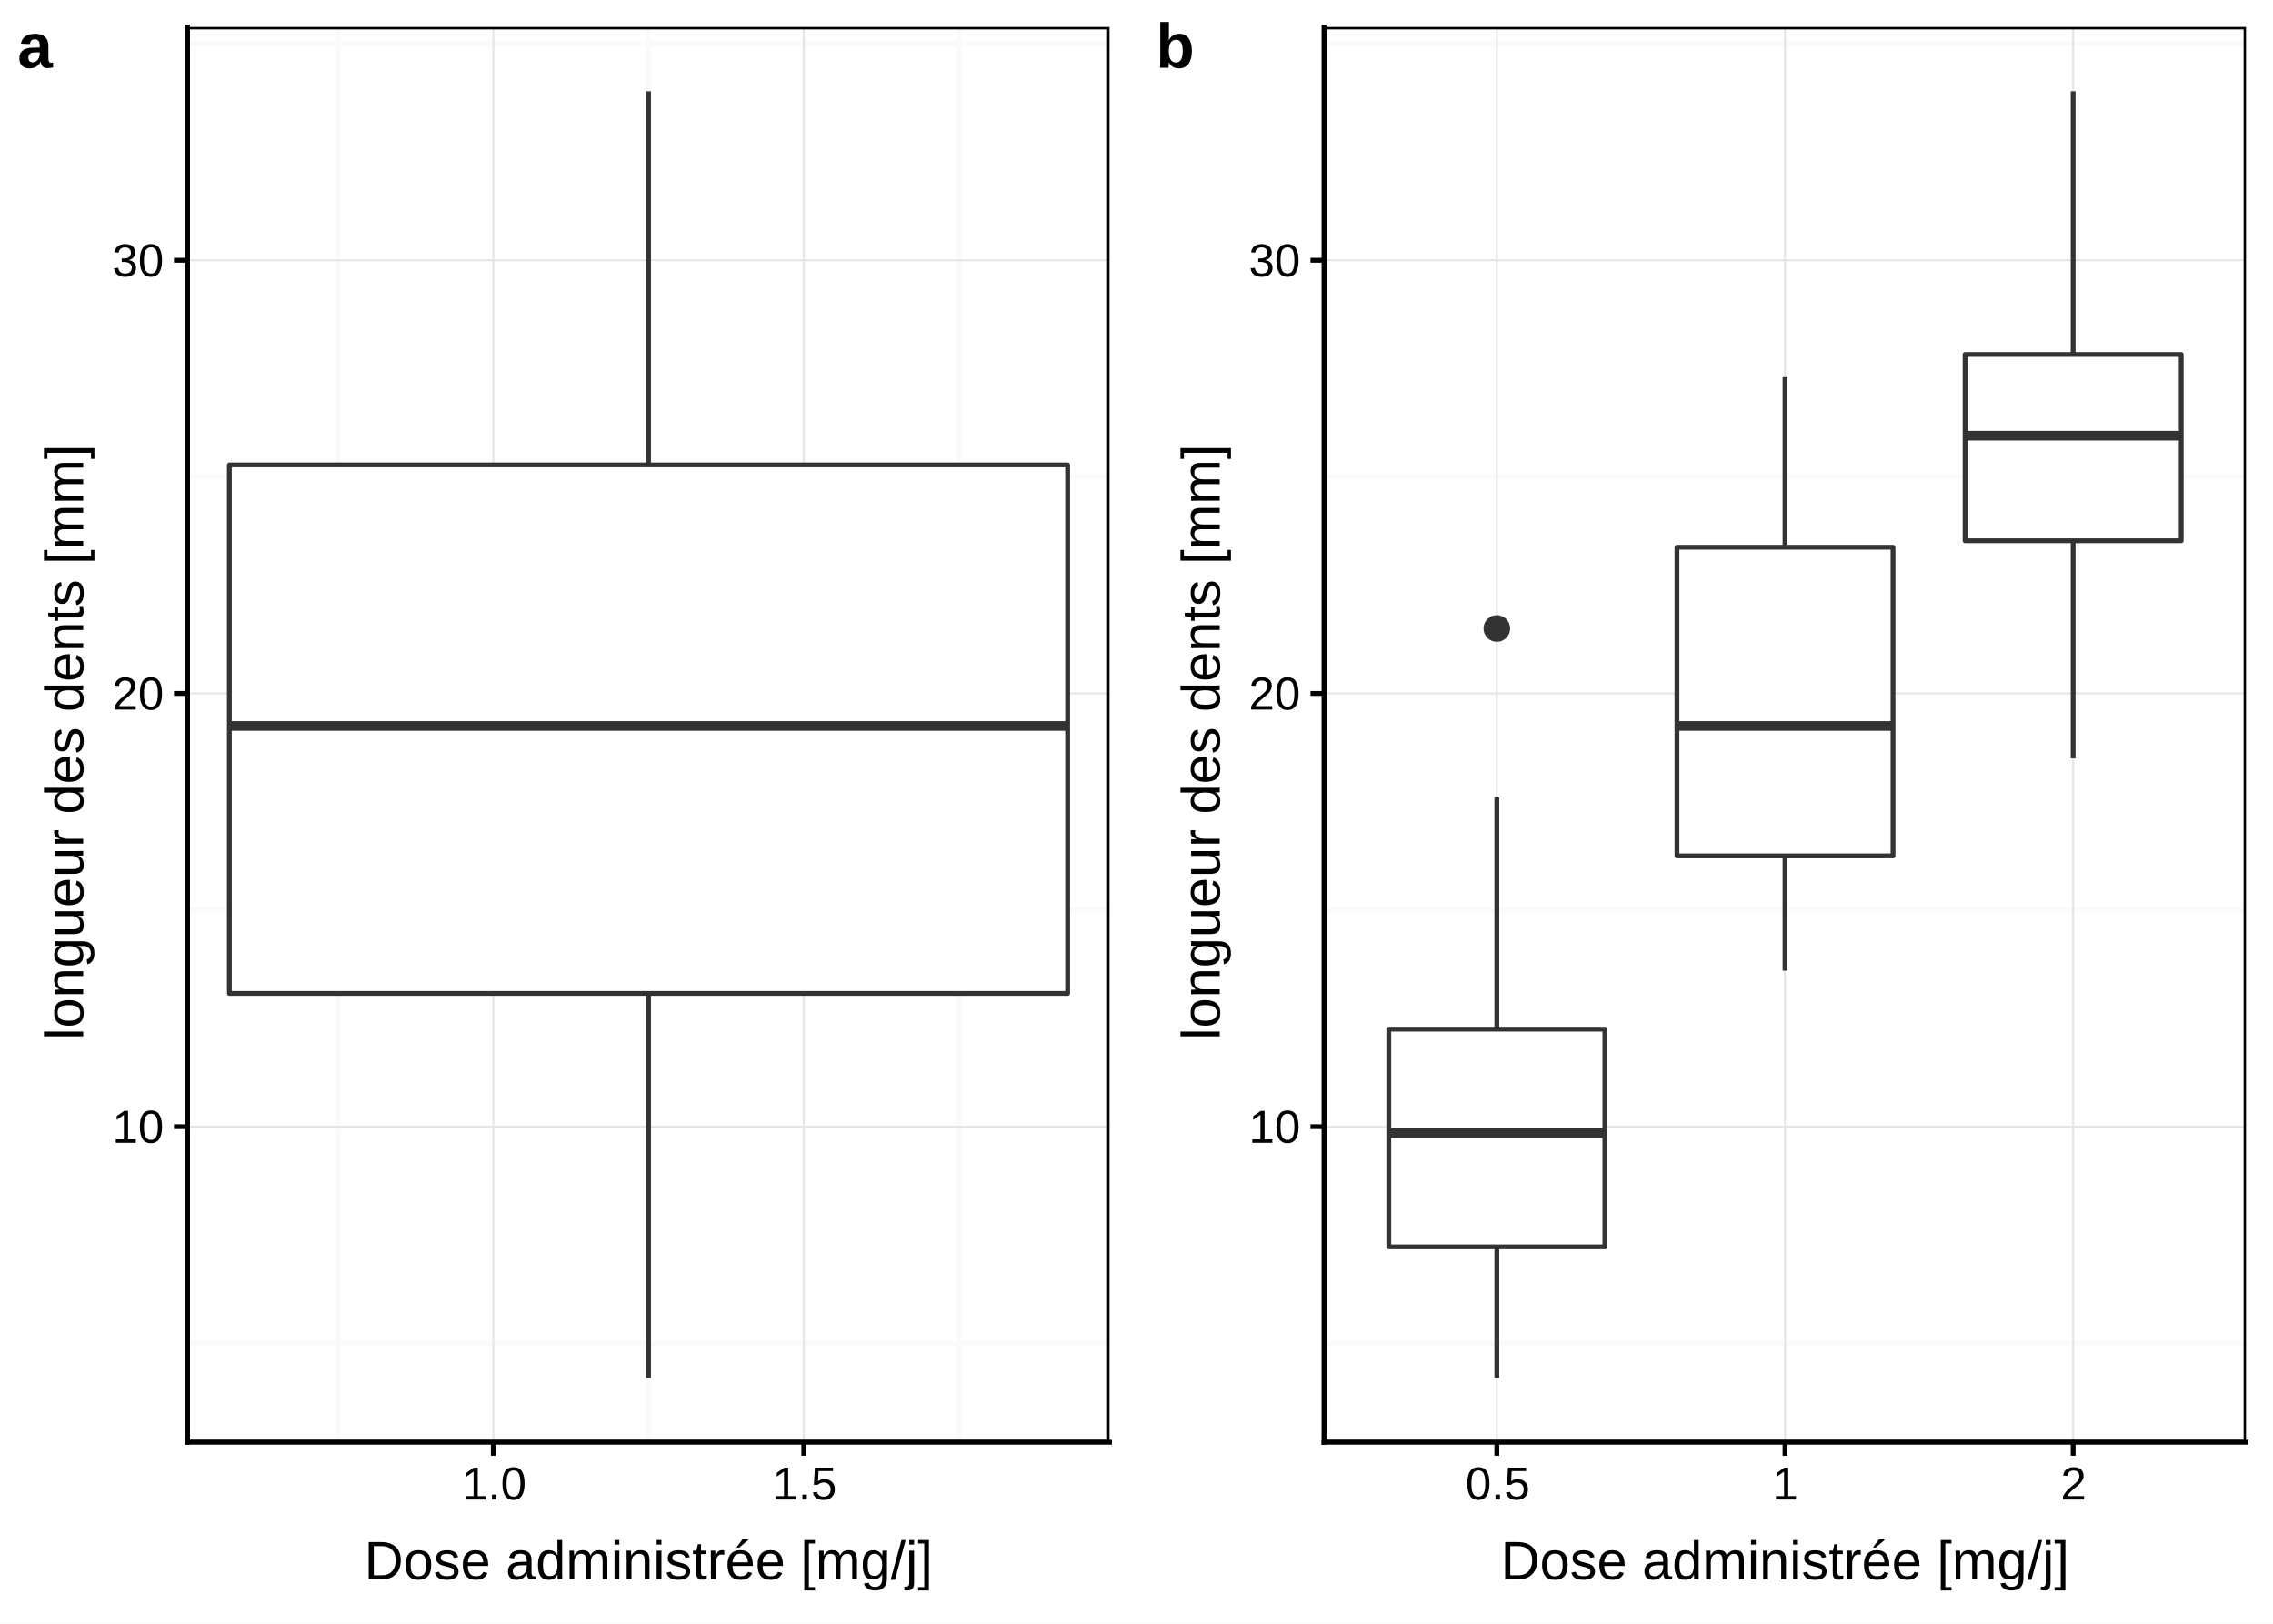
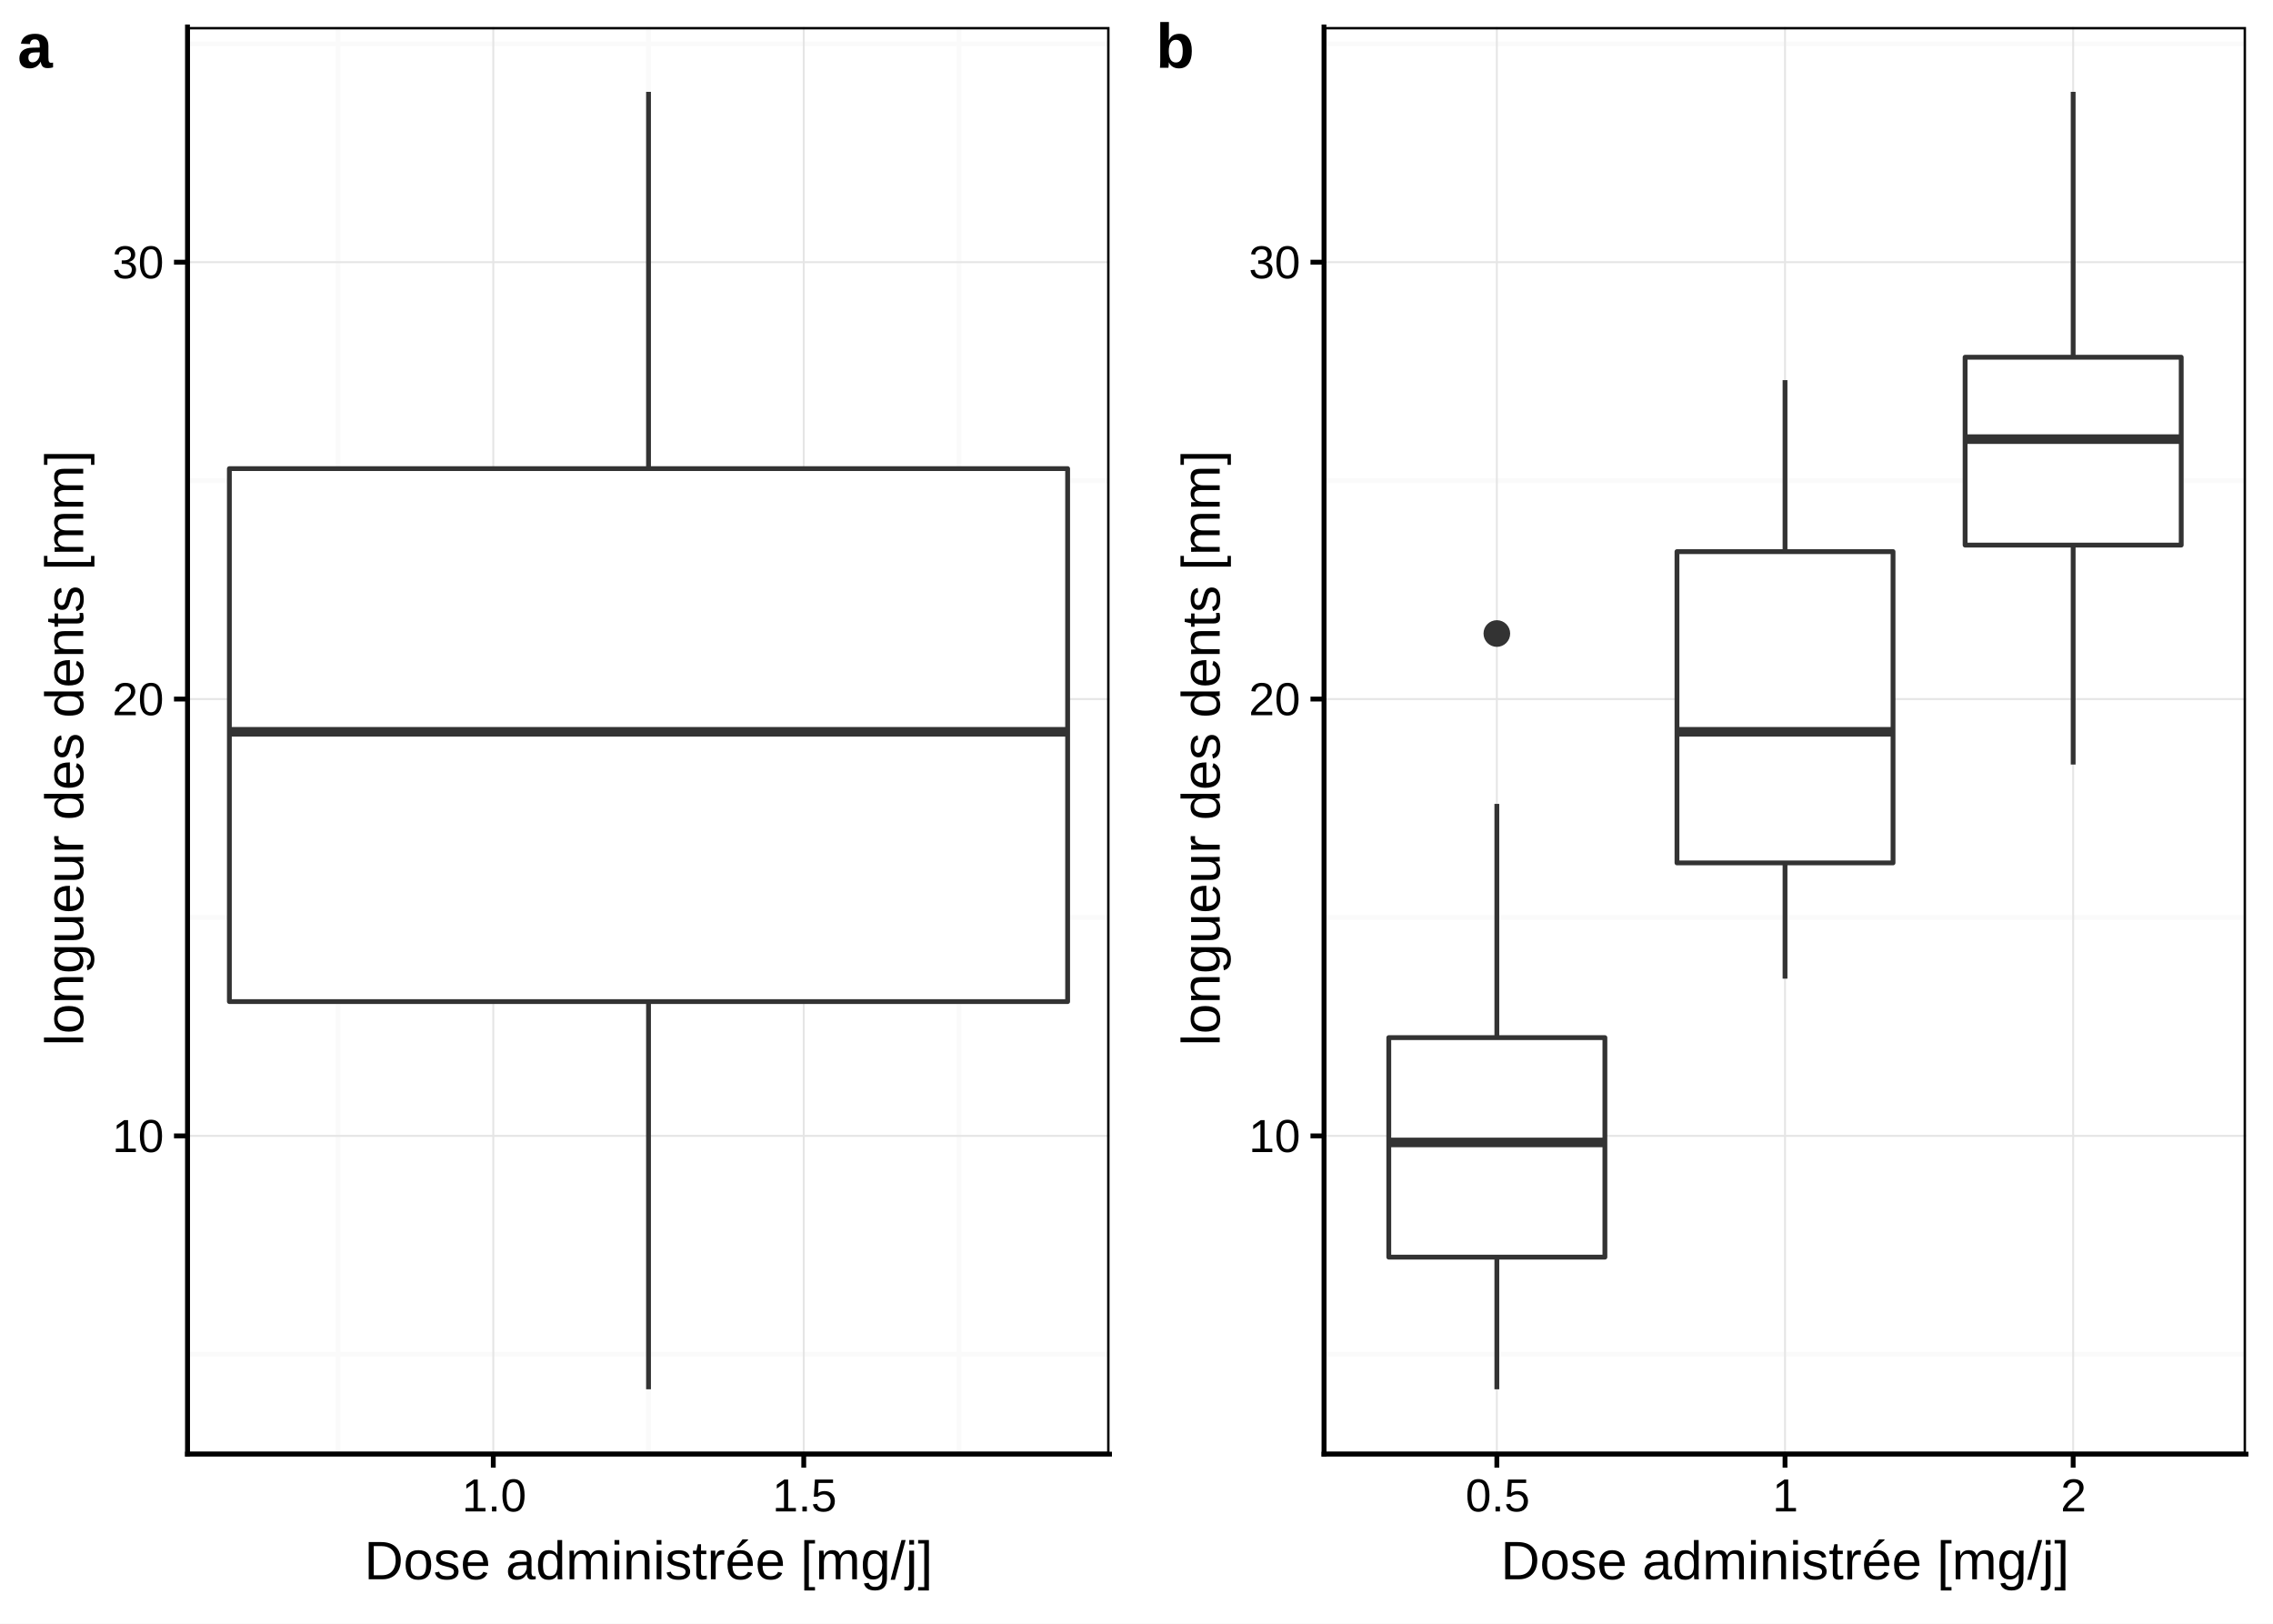
<svg xmlns="http://www.w3.org/2000/svg" viewBox="0 0 504.00 360.00">
  <defs>
    <style type="text/css">
    line, polyline, path, rect, circle {
      fill: none;
      stroke: #000000;
      stroke-linecap: round;
      stroke-linejoin: round;
      stroke-miterlimit: 10.00;
    }
  </style>
  </defs>
  <rect width="100%" height="100%" style="stroke: none; fill: #FFFFFF;" />
  <defs>
    <clipPath id="cpMi41MTc2N2UtMTR8MjUyfDM2MHww">
      <rect x="0.00" y="0.00" width="252.00" height="360.00" />
    </clipPath>
  </defs>
  <rect x="0.00" y="0.00" width="252.00" height="360.00" style="stroke-width: 0.00; stroke: none;" clip-path="url(#cpMi41MTc2N2UtMTR8MjUyfDM2MHww)" />
  <defs>
    <clipPath id="cpMHw1MDR8MzYwfDA=">
      <rect x="0.00" y="0.00" width="504.00" height="360.00" />
    </clipPath>
  </defs>
  <defs>
-     <clipPath id="cpNDEuNTY4OHwyNDYuMDIyfDMxOS43NTh8NS45Nzc1OA==">
-       <rect x="41.57" y="5.98" width="204.45" height="313.78" />
+     <clipPath id="cpNDEuNTY4OHwyNDYuMDIyfDMyMi4zOTh8NS45Nzc1OA==">
+       <rect x="41.57" y="5.98" width="204.45" height="316.42" />
    </clipPath>
  </defs>
-   <rect x="41.57" y="5.98" width="204.45" height="313.78" style="stroke-width: 0.00; stroke: none; fill: #FFFFFF;" clip-path="url(#cpNDEuNTY4OHwyNDYuMDIyfDMxOS43NTh8NS45Nzc1OA==)" />
-   <polyline points="41.57,297.81 246.02,297.81 " style="stroke-width: 1.07; stroke: #FAFAFA; stroke-linecap: butt;" clip-path="url(#cpNDEuNTY4OHwyNDYuMDIyfDMxOS43NTh8NS45Nzc1OA==)" />
-   <polyline points="41.57,201.77 246.02,201.77 " style="stroke-width: 1.07; stroke: #FAFAFA; stroke-linecap: butt;" clip-path="url(#cpNDEuNTY4OHwyNDYuMDIyfDMxOS43NTh8NS45Nzc1OA==)" />
-   <polyline points="41.57,105.72 246.02,105.72 " style="stroke-width: 1.07; stroke: #FAFAFA; stroke-linecap: butt;" clip-path="url(#cpNDEuNTY4OHwyNDYuMDIyfDMxOS43NTh8NS45Nzc1OA==)" />
-   <polyline points="41.57,9.68 246.02,9.68 " style="stroke-width: 1.07; stroke: #FAFAFA; stroke-linecap: butt;" clip-path="url(#cpNDEuNTY4OHwyNDYuMDIyfDMxOS43NTh8NS45Nzc1OA==)" />
-   <polyline points="74.96,319.76 74.96,5.98 " style="stroke-width: 1.07; stroke: #FAFAFA; stroke-linecap: butt;" clip-path="url(#cpNDEuNTY4OHwyNDYuMDIyfDMxOS43NTh8NS45Nzc1OA==)" />
-   <polyline points="143.80,319.76 143.80,5.98 " style="stroke-width: 1.07; stroke: #FAFAFA; stroke-linecap: butt;" clip-path="url(#cpNDEuNTY4OHwyNDYuMDIyfDMxOS43NTh8NS45Nzc1OA==)" />
-   <polyline points="212.64,319.76 212.64,5.98 " style="stroke-width: 1.07; stroke: #FAFAFA; stroke-linecap: butt;" clip-path="url(#cpNDEuNTY4OHwyNDYuMDIyfDMxOS43NTh8NS45Nzc1OA==)" />
-   <polyline points="41.57,249.79 246.02,249.79 " style="stroke-width: 0.43; stroke: #E5E5E5; stroke-linecap: butt;" clip-path="url(#cpNDEuNTY4OHwyNDYuMDIyfDMxOS43NTh8NS45Nzc1OA==)" />
-   <polyline points="41.57,153.74 246.02,153.74 " style="stroke-width: 0.43; stroke: #E5E5E5; stroke-linecap: butt;" clip-path="url(#cpNDEuNTY4OHwyNDYuMDIyfDMxOS43NTh8NS45Nzc1OA==)" />
-   <polyline points="41.57,57.70 246.02,57.70 " style="stroke-width: 0.43; stroke: #E5E5E5; stroke-linecap: butt;" clip-path="url(#cpNDEuNTY4OHwyNDYuMDIyfDMxOS43NTh8NS45Nzc1OA==)" />
-   <polyline points="109.38,319.76 109.38,5.98 " style="stroke-width: 0.43; stroke: #E5E5E5; stroke-linecap: butt;" clip-path="url(#cpNDEuNTY4OHwyNDYuMDIyfDMxOS43NTh8NS45Nzc1OA==)" />
-   <polyline points="178.22,319.76 178.22,5.98 " style="stroke-width: 0.43; stroke: #E5E5E5; stroke-linecap: butt;" clip-path="url(#cpNDEuNTY4OHwyNDYuMDIyfDMxOS43NTh8NS45Nzc1OA==)" />
-   <line x1="143.80" y1="103.08" x2="143.80" y2="20.24" style="stroke-width: 1.07; stroke: #333333; stroke-linecap: butt;" clip-path="url(#cpNDEuNTY4OHwyNDYuMDIyfDMxOS43NTh8NS45Nzc1OA==)" />
-   <line x1="143.80" y1="220.25" x2="143.80" y2="305.50" style="stroke-width: 1.07; stroke: #333333; stroke-linecap: butt;" clip-path="url(#cpNDEuNTY4OHwyNDYuMDIyfDMxOS43NTh8NS45Nzc1OA==)" />
-   <polyline points="50.86,103.08 50.86,220.25 236.73,220.25 236.73,103.08 50.86,103.08 " style="stroke-width: 1.07; stroke: #333333; fill: #FFFFFF;" clip-path="url(#cpNDEuNTY4OHwyNDYuMDIyfDMxOS43NTh8NS45Nzc1OA==)" />
-   <line x1="50.86" y1="160.95" x2="236.73" y2="160.95" style="stroke-width: 2.13; stroke: #333333; stroke-linecap: butt;" clip-path="url(#cpNDEuNTY4OHwyNDYuMDIyfDMxOS43NTh8NS45Nzc1OA==)" />
-   <rect x="41.57" y="5.98" width="204.45" height="313.78" style="stroke-width: 1.07;" clip-path="url(#cpNDEuNTY4OHwyNDYuMDIyfDMxOS43NTh8NS45Nzc1OA==)" />
+   <rect x="41.57" y="5.98" width="204.45" height="316.42" style="stroke-width: 0.00; stroke: none; fill: #FFFFFF;" clip-path="url(#cpNDEuNTY4OHwyNDYuMDIyfDMyMi4zOTh8NS45Nzc1OA==)" />
+   <polyline points="41.57,300.27 246.02,300.27 " style="stroke-width: 1.07; stroke: #FAFAFA; stroke-linecap: butt;" clip-path="url(#cpNDEuNTY4OHwyNDYuMDIyfDMyMi4zOTh8NS45Nzc1OA==)" />
+   <polyline points="41.57,203.41 246.02,203.41 " style="stroke-width: 1.07; stroke: #FAFAFA; stroke-linecap: butt;" clip-path="url(#cpNDEuNTY4OHwyNDYuMDIyfDMyMi4zOTh8NS45Nzc1OA==)" />
+   <polyline points="41.57,106.56 246.02,106.56 " style="stroke-width: 1.07; stroke: #FAFAFA; stroke-linecap: butt;" clip-path="url(#cpNDEuNTY4OHwyNDYuMDIyfDMyMi4zOTh8NS45Nzc1OA==)" />
+   <polyline points="41.57,9.71 246.02,9.71 " style="stroke-width: 1.07; stroke: #FAFAFA; stroke-linecap: butt;" clip-path="url(#cpNDEuNTY4OHwyNDYuMDIyfDMyMi4zOTh8NS45Nzc1OA==)" />
+   <polyline points="74.96,322.40 74.96,5.98 " style="stroke-width: 1.07; stroke: #FAFAFA; stroke-linecap: butt;" clip-path="url(#cpNDEuNTY4OHwyNDYuMDIyfDMyMi4zOTh8NS45Nzc1OA==)" />
+   <polyline points="143.80,322.40 143.80,5.98 " style="stroke-width: 1.07; stroke: #FAFAFA; stroke-linecap: butt;" clip-path="url(#cpNDEuNTY4OHwyNDYuMDIyfDMyMi4zOTh8NS45Nzc1OA==)" />
+   <polyline points="212.64,322.40 212.64,5.98 " style="stroke-width: 1.07; stroke: #FAFAFA; stroke-linecap: butt;" clip-path="url(#cpNDEuNTY4OHwyNDYuMDIyfDMyMi4zOTh8NS45Nzc1OA==)" />
+   <polyline points="41.57,251.84 246.02,251.84 " style="stroke-width: 0.43; stroke: #E5E5E5; stroke-linecap: butt;" clip-path="url(#cpNDEuNTY4OHwyNDYuMDIyfDMyMi4zOTh8NS45Nzc1OA==)" />
+   <polyline points="41.57,154.99 246.02,154.99 " style="stroke-width: 0.43; stroke: #E5E5E5; stroke-linecap: butt;" clip-path="url(#cpNDEuNTY4OHwyNDYuMDIyfDMyMi4zOTh8NS45Nzc1OA==)" />
+   <polyline points="41.57,58.13 246.02,58.13 " style="stroke-width: 0.43; stroke: #E5E5E5; stroke-linecap: butt;" clip-path="url(#cpNDEuNTY4OHwyNDYuMDIyfDMyMi4zOTh8NS45Nzc1OA==)" />
+   <polyline points="109.38,322.40 109.38,5.98 " style="stroke-width: 0.43; stroke: #E5E5E5; stroke-linecap: butt;" clip-path="url(#cpNDEuNTY4OHwyNDYuMDIyfDMyMi4zOTh8NS45Nzc1OA==)" />
+   <polyline points="178.22,322.40 178.22,5.98 " style="stroke-width: 0.43; stroke: #E5E5E5; stroke-linecap: butt;" clip-path="url(#cpNDEuNTY4OHwyNDYuMDIyfDMyMi4zOTh8NS45Nzc1OA==)" />
+   <line x1="143.80" y1="103.90" x2="143.80" y2="20.36" style="stroke-width: 1.07; stroke: #333333; stroke-linecap: butt;" clip-path="url(#cpNDEuNTY4OHwyNDYuMDIyfDMyMi4zOTh8NS45Nzc1OA==)" />
+   <line x1="143.80" y1="222.06" x2="143.80" y2="308.02" style="stroke-width: 1.07; stroke: #333333; stroke-linecap: butt;" clip-path="url(#cpNDEuNTY4OHwyNDYuMDIyfDMyMi4zOTh8NS45Nzc1OA==)" />
+   <polyline points="50.86,103.90 50.86,222.06 236.73,222.06 236.73,103.90 50.86,103.90 " style="stroke-width: 1.07; stroke: #333333; fill: #FFFFFF;" clip-path="url(#cpNDEuNTY4OHwyNDYuMDIyfDMyMi4zOTh8NS45Nzc1OA==)" />
+   <line x1="50.86" y1="162.25" x2="236.73" y2="162.25" style="stroke-width: 2.13; stroke: #333333; stroke-linecap: butt;" clip-path="url(#cpNDEuNTY4OHwyNDYuMDIyfDMyMi4zOTh8NS45Nzc1OA==)" />
+   <rect x="41.57" y="5.98" width="204.45" height="316.42" style="stroke-width: 1.07;" clip-path="url(#cpNDEuNTY4OHwyNDYuMDIyfDMyMi4zOTh8NS45Nzc1OA==)" />
  <defs>
    <clipPath id="cpMHw1MDR8MzYwfDA=">
      <rect x="0.00" y="0.00" width="504.00" height="360.00" />
    </clipPath>
  </defs>
-   <polyline points="41.57,319.76 41.57,5.98 " style="stroke-width: 1.07; stroke-linecap: square;" clip-path="url(#cpMHw1MDR8MzYwfDA=)" />
+   <polyline points="41.57,322.40 41.57,5.98 " style="stroke-width: 1.07; stroke-linecap: square;" clip-path="url(#cpMHw1MDR8MzYwfDA=)" />
  <g clip-path="url(#cpMHw1MDR8MzYwfDA=)">
-     <text x="24.90" y="253.37" style="font-size: 10.28px; font-family: Arial;" textLength="11.12px" lengthAdjust="spacingAndGlyphs">10</text>
+     <text x="24.90" y="255.42" style="font-size: 10.28px; font-family: Arial;" textLength="11.12px" lengthAdjust="spacingAndGlyphs">10</text>
  </g>
  <g clip-path="url(#cpMHw1MDR8MzYwfDA=)">
-     <text x="24.90" y="157.32" style="font-size: 10.28px; font-family: Arial;" textLength="11.12px" lengthAdjust="spacingAndGlyphs">20</text>
+     <text x="24.90" y="158.56" style="font-size: 10.28px; font-family: Arial;" textLength="11.12px" lengthAdjust="spacingAndGlyphs">20</text>
  </g>
  <g clip-path="url(#cpMHw1MDR8MzYwfDA=)">
-     <text x="24.90" y="61.28" style="font-size: 10.28px; font-family: Arial;" textLength="11.12px" lengthAdjust="spacingAndGlyphs">30</text>
+     <text x="24.90" y="61.71" style="font-size: 10.28px; font-family: Arial;" textLength="11.12px" lengthAdjust="spacingAndGlyphs">30</text>
  </g>
-   <polyline points="38.58,249.79 41.57,249.79 " style="stroke-width: 1.07; stroke-linecap: butt;" clip-path="url(#cpMHw1MDR8MzYwfDA=)" />
-   <polyline points="38.58,153.74 41.57,153.74 " style="stroke-width: 1.07; stroke-linecap: butt;" clip-path="url(#cpMHw1MDR8MzYwfDA=)" />
-   <polyline points="38.58,57.70 41.57,57.70 " style="stroke-width: 1.07; stroke-linecap: butt;" clip-path="url(#cpMHw1MDR8MzYwfDA=)" />
-   <polyline points="41.57,319.76 246.02,319.76 " style="stroke-width: 1.07; stroke-linecap: square;" clip-path="url(#cpMHw1MDR8MzYwfDA=)" />
-   <polyline points="109.38,322.75 109.38,319.76 " style="stroke-width: 1.07; stroke-linecap: butt;" clip-path="url(#cpMHw1MDR8MzYwfDA=)" />
-   <polyline points="178.22,322.75 178.22,319.76 " style="stroke-width: 1.07; stroke-linecap: butt;" clip-path="url(#cpMHw1MDR8MzYwfDA=)" />
+   <polyline points="38.58,251.84 41.57,251.84 " style="stroke-width: 1.07; stroke-linecap: butt;" clip-path="url(#cpMHw1MDR8MzYwfDA=)" />
+   <polyline points="38.58,154.99 41.57,154.99 " style="stroke-width: 1.07; stroke-linecap: butt;" clip-path="url(#cpMHw1MDR8MzYwfDA=)" />
+   <polyline points="38.58,58.13 41.57,58.13 " style="stroke-width: 1.07; stroke-linecap: butt;" clip-path="url(#cpMHw1MDR8MzYwfDA=)" />
+   <polyline points="41.57,322.40 246.02,322.40 " style="stroke-width: 1.07; stroke-linecap: square;" clip-path="url(#cpMHw1MDR8MzYwfDA=)" />
+   <polyline points="109.38,325.39 109.38,322.40 " style="stroke-width: 1.07; stroke-linecap: butt;" clip-path="url(#cpMHw1MDR8MzYwfDA=)" />
+   <polyline points="178.22,325.39 178.22,322.40 " style="stroke-width: 1.07; stroke-linecap: butt;" clip-path="url(#cpMHw1MDR8MzYwfDA=)" />
  <g clip-path="url(#cpMHw1MDR8MzYwfDA=)">
-     <text x="102.43" y="332.46" style="font-size: 10.28px; font-family: Arial;" textLength="13.90px" lengthAdjust="spacingAndGlyphs">1.0</text>
+     <text x="102.43" y="335.10" style="font-size: 10.28px; font-family: Arial;" textLength="13.90px" lengthAdjust="spacingAndGlyphs">1.0</text>
  </g>
  <g clip-path="url(#cpMHw1MDR8MzYwfDA=)">
-     <text x="171.26" y="332.46" style="font-size: 10.28px; font-family: Arial;" textLength="13.90px" lengthAdjust="spacingAndGlyphs">1.5</text>
+     <text x="171.26" y="335.10" style="font-size: 10.28px; font-family: Arial;" textLength="13.90px" lengthAdjust="spacingAndGlyphs">1.5</text>
  </g>
  <g clip-path="url(#cpMHw1MDR8MzYwfDA=)">
    <text x="80.77" y="350.14" style="font-size: 12.00px; font-family: Arial;" textLength="126.05px" lengthAdjust="spacingAndGlyphs">Dose administrée [mg/j]</text>
  </g>
  <g clip-path="url(#cpMHw1MDR8MzYwfDA=)">
-     <text transform="translate(18.45,230.57) rotate(-90)" style="font-size: 12.00px; font-family: Arial;" textLength="135.40px" lengthAdjust="spacingAndGlyphs"> longueur des dents [mm]</text>
+     <text transform="translate(18.45,231.89) rotate(-90)" style="font-size: 12.00px; font-family: Arial;" textLength="135.40px" lengthAdjust="spacingAndGlyphs"> longueur des dents [mm]</text>
  </g>
  <g clip-path="url(#cpMHw1MDR8MzYwfDA=)">
    <text x="3.89" y="15.02" style="font-size: 14.00px; font-weight: bold; font-family: Arial;" textLength="7.79px" lengthAdjust="spacingAndGlyphs">a</text>
  </g>
  <defs>
    <clipPath id="cpMjUyfDUwNHwzNjB8MA==">
      <rect x="252.00" y="0.00" width="252.00" height="360.00" />
    </clipPath>
  </defs>
  <rect x="252.00" y="0.00" width="252.00" height="360.00" style="stroke-width: 0.00; stroke: none;" clip-path="url(#cpMjUyfDUwNHwzNjB8MA==)" />
  <defs>
    <clipPath id="cpMHw1MDR8MzYwfDA=">
      <rect x="0.00" y="0.00" width="504.00" height="360.00" />
    </clipPath>
  </defs>
  <defs>
-     <clipPath id="cpMjkzLjU2OXw0OTguMDIyfDMxOS43NTh8NS45Nzc1OA==">
-       <rect x="293.57" y="5.98" width="204.45" height="313.78" />
+     <clipPath id="cpMjkzLjU2OXw0OTguMDIyfDMyMi4zOTh8NS45Nzc1OA==">
+       <rect x="293.57" y="5.98" width="204.45" height="316.42" />
    </clipPath>
  </defs>
-   <rect x="293.57" y="5.98" width="204.45" height="313.78" style="stroke-width: 0.00; stroke: none; fill: #FFFFFF;" clip-path="url(#cpMjkzLjU2OXw0OTguMDIyfDMxOS43NTh8NS45Nzc1OA==)" />
-   <polyline points="293.57,297.81 498.02,297.81 " style="stroke-width: 1.07; stroke: #FAFAFA; stroke-linecap: butt;" clip-path="url(#cpMjkzLjU2OXw0OTguMDIyfDMxOS43NTh8NS45Nzc1OA==)" />
-   <polyline points="293.57,201.77 498.02,201.77 " style="stroke-width: 1.07; stroke: #FAFAFA; stroke-linecap: butt;" clip-path="url(#cpMjkzLjU2OXw0OTguMDIyfDMxOS43NTh8NS45Nzc1OA==)" />
-   <polyline points="293.57,105.72 498.02,105.72 " style="stroke-width: 1.07; stroke: #FAFAFA; stroke-linecap: butt;" clip-path="url(#cpMjkzLjU2OXw0OTguMDIyfDMxOS43NTh8NS45Nzc1OA==)" />
-   <polyline points="293.57,9.68 498.02,9.68 " style="stroke-width: 1.07; stroke: #FAFAFA; stroke-linecap: butt;" clip-path="url(#cpMjkzLjU2OXw0OTguMDIyfDMxOS43NTh8NS45Nzc1OA==)" />
-   <polyline points="293.57,249.79 498.02,249.79 " style="stroke-width: 0.43; stroke: #E5E5E5; stroke-linecap: butt;" clip-path="url(#cpMjkzLjU2OXw0OTguMDIyfDMxOS43NTh8NS45Nzc1OA==)" />
-   <polyline points="293.57,153.74 498.02,153.74 " style="stroke-width: 0.43; stroke: #E5E5E5; stroke-linecap: butt;" clip-path="url(#cpMjkzLjU2OXw0OTguMDIyfDMxOS43NTh8NS45Nzc1OA==)" />
-   <polyline points="293.57,57.70 498.02,57.70 " style="stroke-width: 0.43; stroke: #E5E5E5; stroke-linecap: butt;" clip-path="url(#cpMjkzLjU2OXw0OTguMDIyfDMxOS43NTh8NS45Nzc1OA==)" />
-   <polyline points="331.90,319.76 331.90,5.98 " style="stroke-width: 0.43; stroke: #E5E5E5; stroke-linecap: butt;" clip-path="url(#cpMjkzLjU2OXw0OTguMDIyfDMxOS43NTh8NS45Nzc1OA==)" />
-   <polyline points="395.80,319.76 395.80,5.98 " style="stroke-width: 0.43; stroke: #E5E5E5; stroke-linecap: butt;" clip-path="url(#cpMjkzLjU2OXw0OTguMDIyfDMxOS43NTh8NS45Nzc1OA==)" />
-   <polyline points="459.69,319.76 459.69,5.98 " style="stroke-width: 0.43; stroke: #E5E5E5; stroke-linecap: butt;" clip-path="url(#cpMjkzLjU2OXw0OTguMDIyfDMxOS43NTh8NS45Nzc1OA==)" />
-   <circle cx="331.90" cy="139.34" r="1.95pt" style="stroke-width: 0.71; stroke: #333333; fill: #333333;" clip-path="url(#cpMjkzLjU2OXw0OTguMDIyfDMxOS43NTh8NS45Nzc1OA==)" />
-   <line x1="331.90" y1="228.18" x2="331.90" y2="176.79" style="stroke-width: 1.07; stroke: #333333; stroke-linecap: butt;" clip-path="url(#cpMjkzLjU2OXw0OTguMDIyfDMxOS43NTh8NS45Nzc1OA==)" />
-   <line x1="331.90" y1="276.44" x2="331.90" y2="305.50" style="stroke-width: 1.07; stroke: #333333; stroke-linecap: butt;" clip-path="url(#cpMjkzLjU2OXw0OTguMDIyfDMxOS43NTh8NS45Nzc1OA==)" />
-   <polyline points="307.94,228.18 307.94,276.44 355.86,276.44 355.86,228.18 307.94,228.18 " style="stroke-width: 1.07; stroke: #333333; fill: #FFFFFF;" clip-path="url(#cpMjkzLjU2OXw0OTguMDIyfDMxOS43NTh8NS45Nzc1OA==)" />
-   <line x1="307.94" y1="251.23" x2="355.86" y2="251.23" style="stroke-width: 2.13; stroke: #333333; stroke-linecap: butt;" clip-path="url(#cpMjkzLjU2OXw0OTguMDIyfDMxOS43NTh8NS45Nzc1OA==)" />
-   <line x1="395.80" y1="121.33" x2="395.80" y2="83.63" style="stroke-width: 1.07; stroke: #333333; stroke-linecap: butt;" clip-path="url(#cpMjkzLjU2OXw0OTguMDIyfDMxOS43NTh8NS45Nzc1OA==)" />
-   <line x1="395.80" y1="189.76" x2="395.80" y2="215.21" style="stroke-width: 1.07; stroke: #333333; stroke-linecap: butt;" clip-path="url(#cpMjkzLjU2OXw0OTguMDIyfDMxOS43NTh8NS45Nzc1OA==)" />
-   <polyline points="371.84,121.33 371.84,189.76 419.75,189.76 419.75,121.33 371.84,121.33 " style="stroke-width: 1.07; stroke: #333333; fill: #FFFFFF;" clip-path="url(#cpMjkzLjU2OXw0OTguMDIyfDMxOS43NTh8NS45Nzc1OA==)" />
-   <line x1="371.84" y1="160.95" x2="419.75" y2="160.95" style="stroke-width: 2.13; stroke: #333333; stroke-linecap: butt;" clip-path="url(#cpMjkzLjU2OXw0OTguMDIyfDMxOS43NTh8NS45Nzc1OA==)" />
-   <line x1="459.69" y1="78.59" x2="459.69" y2="20.24" style="stroke-width: 1.07; stroke: #333333; stroke-linecap: butt;" clip-path="url(#cpMjkzLjU2OXw0OTguMDIyfDMxOS43NTh8NS45Nzc1OA==)" />
-   <line x1="459.69" y1="119.89" x2="459.69" y2="168.15" style="stroke-width: 1.07; stroke: #333333; stroke-linecap: butt;" clip-path="url(#cpMjkzLjU2OXw0OTguMDIyfDMxOS43NTh8NS45Nzc1OA==)" />
-   <polyline points="435.73,78.59 435.73,119.89 483.65,119.89 483.65,78.59 435.73,78.59 " style="stroke-width: 1.07; stroke: #333333; fill: #FFFFFF;" clip-path="url(#cpMjkzLjU2OXw0OTguMDIyfDMxOS43NTh8NS45Nzc1OA==)" />
-   <line x1="435.73" y1="96.60" x2="483.65" y2="96.60" style="stroke-width: 2.13; stroke: #333333; stroke-linecap: butt;" clip-path="url(#cpMjkzLjU2OXw0OTguMDIyfDMxOS43NTh8NS45Nzc1OA==)" />
-   <rect x="293.57" y="5.98" width="204.45" height="313.78" style="stroke-width: 1.07;" clip-path="url(#cpMjkzLjU2OXw0OTguMDIyfDMxOS43NTh8NS45Nzc1OA==)" />
+   <rect x="293.57" y="5.98" width="204.45" height="316.42" style="stroke-width: 0.00; stroke: none; fill: #FFFFFF;" clip-path="url(#cpMjkzLjU2OXw0OTguMDIyfDMyMi4zOTh8NS45Nzc1OA==)" />
+   <polyline points="293.57,300.27 498.02,300.27 " style="stroke-width: 1.07; stroke: #FAFAFA; stroke-linecap: butt;" clip-path="url(#cpMjkzLjU2OXw0OTguMDIyfDMyMi4zOTh8NS45Nzc1OA==)" />
+   <polyline points="293.57,203.41 498.02,203.41 " style="stroke-width: 1.07; stroke: #FAFAFA; stroke-linecap: butt;" clip-path="url(#cpMjkzLjU2OXw0OTguMDIyfDMyMi4zOTh8NS45Nzc1OA==)" />
+   <polyline points="293.57,106.56 498.02,106.56 " style="stroke-width: 1.07; stroke: #FAFAFA; stroke-linecap: butt;" clip-path="url(#cpMjkzLjU2OXw0OTguMDIyfDMyMi4zOTh8NS45Nzc1OA==)" />
+   <polyline points="293.57,9.71 498.02,9.71 " style="stroke-width: 1.07; stroke: #FAFAFA; stroke-linecap: butt;" clip-path="url(#cpMjkzLjU2OXw0OTguMDIyfDMyMi4zOTh8NS45Nzc1OA==)" />
+   <polyline points="293.57,251.84 498.02,251.84 " style="stroke-width: 0.43; stroke: #E5E5E5; stroke-linecap: butt;" clip-path="url(#cpMjkzLjU2OXw0OTguMDIyfDMyMi4zOTh8NS45Nzc1OA==)" />
+   <polyline points="293.57,154.99 498.02,154.99 " style="stroke-width: 0.43; stroke: #E5E5E5; stroke-linecap: butt;" clip-path="url(#cpMjkzLjU2OXw0OTguMDIyfDMyMi4zOTh8NS45Nzc1OA==)" />
+   <polyline points="293.57,58.13 498.02,58.13 " style="stroke-width: 0.43; stroke: #E5E5E5; stroke-linecap: butt;" clip-path="url(#cpMjkzLjU2OXw0OTguMDIyfDMyMi4zOTh8NS45Nzc1OA==)" />
+   <polyline points="331.90,322.40 331.90,5.98 " style="stroke-width: 0.43; stroke: #E5E5E5; stroke-linecap: butt;" clip-path="url(#cpMjkzLjU2OXw0OTguMDIyfDMyMi4zOTh8NS45Nzc1OA==)" />
+   <polyline points="395.80,322.40 395.80,5.98 " style="stroke-width: 0.43; stroke: #E5E5E5; stroke-linecap: butt;" clip-path="url(#cpMjkzLjU2OXw0OTguMDIyfDMyMi4zOTh8NS45Nzc1OA==)" />
+   <polyline points="459.69,322.40 459.69,5.98 " style="stroke-width: 0.43; stroke: #E5E5E5; stroke-linecap: butt;" clip-path="url(#cpMjkzLjU2OXw0OTguMDIyfDMyMi4zOTh8NS45Nzc1OA==)" />
+   <circle cx="331.90" cy="140.46" r="1.95pt" style="stroke-width: 0.71; stroke: #333333; fill: #333333;" clip-path="url(#cpMjkzLjU2OXw0OTguMDIyfDMyMi4zOTh8NS45Nzc1OA==)" />
+   <line x1="331.90" y1="230.05" x2="331.90" y2="178.23" style="stroke-width: 1.07; stroke: #333333; stroke-linecap: butt;" clip-path="url(#cpMjkzLjU2OXw0OTguMDIyfDMyMi4zOTh8NS45Nzc1OA==)" />
+   <line x1="331.90" y1="278.72" x2="331.90" y2="308.02" style="stroke-width: 1.07; stroke: #333333; stroke-linecap: butt;" clip-path="url(#cpMjkzLjU2OXw0OTguMDIyfDMyMi4zOTh8NS45Nzc1OA==)" />
+   <polyline points="307.94,230.05 307.94,278.72 355.86,278.72 355.86,230.05 307.94,230.05 " style="stroke-width: 1.07; stroke: #333333; fill: #FFFFFF;" clip-path="url(#cpMjkzLjU2OXw0OTguMDIyfDMyMi4zOTh8NS45Nzc1OA==)" />
+   <line x1="307.94" y1="253.29" x2="355.86" y2="253.29" style="stroke-width: 2.13; stroke: #333333; stroke-linecap: butt;" clip-path="url(#cpMjkzLjU2OXw0OTguMDIyfDMyMi4zOTh8NS45Nzc1OA==)" />
+   <line x1="395.80" y1="122.30" x2="395.80" y2="84.28" style="stroke-width: 1.07; stroke: #333333; stroke-linecap: butt;" clip-path="url(#cpMjkzLjU2OXw0OTguMDIyfDMyMi4zOTh8NS45Nzc1OA==)" />
+   <line x1="395.80" y1="191.31" x2="395.80" y2="216.97" style="stroke-width: 1.07; stroke: #333333; stroke-linecap: butt;" clip-path="url(#cpMjkzLjU2OXw0OTguMDIyfDMyMi4zOTh8NS45Nzc1OA==)" />
+   <polyline points="371.84,122.30 371.84,191.31 419.75,191.31 419.75,122.30 371.84,122.30 " style="stroke-width: 1.07; stroke: #333333; fill: #FFFFFF;" clip-path="url(#cpMjkzLjU2OXw0OTguMDIyfDMyMi4zOTh8NS45Nzc1OA==)" />
+   <line x1="371.84" y1="162.25" x2="419.75" y2="162.25" style="stroke-width: 2.13; stroke: #333333; stroke-linecap: butt;" clip-path="url(#cpMjkzLjU2OXw0OTguMDIyfDMyMi4zOTh8NS45Nzc1OA==)" />
+   <line x1="459.69" y1="79.20" x2="459.69" y2="20.36" style="stroke-width: 1.07; stroke: #333333; stroke-linecap: butt;" clip-path="url(#cpMjkzLjU2OXw0OTguMDIyfDMyMi4zOTh8NS45Nzc1OA==)" />
+   <line x1="459.69" y1="120.85" x2="459.69" y2="169.51" style="stroke-width: 1.07; stroke: #333333; stroke-linecap: butt;" clip-path="url(#cpMjkzLjU2OXw0OTguMDIyfDMyMi4zOTh8NS45Nzc1OA==)" />
+   <polyline points="435.73,79.20 435.73,120.85 483.65,120.85 483.65,79.20 435.73,79.20 " style="stroke-width: 1.07; stroke: #333333; fill: #FFFFFF;" clip-path="url(#cpMjkzLjU2OXw0OTguMDIyfDMyMi4zOTh8NS45Nzc1OA==)" />
+   <line x1="435.73" y1="97.36" x2="483.65" y2="97.36" style="stroke-width: 2.13; stroke: #333333; stroke-linecap: butt;" clip-path="url(#cpMjkzLjU2OXw0OTguMDIyfDMyMi4zOTh8NS45Nzc1OA==)" />
+   <rect x="293.57" y="5.98" width="204.45" height="316.42" style="stroke-width: 1.07;" clip-path="url(#cpMjkzLjU2OXw0OTguMDIyfDMyMi4zOTh8NS45Nzc1OA==)" />
  <defs>
    <clipPath id="cpMHw1MDR8MzYwfDA=">
      <rect x="0.00" y="0.00" width="504.00" height="360.00" />
    </clipPath>
  </defs>
-   <polyline points="293.57,319.76 293.57,5.98 " style="stroke-width: 1.07; stroke-linecap: square;" clip-path="url(#cpMHw1MDR8MzYwfDA=)" />
+   <polyline points="293.57,322.40 293.57,5.98 " style="stroke-width: 1.07; stroke-linecap: square;" clip-path="url(#cpMHw1MDR8MzYwfDA=)" />
  <g clip-path="url(#cpMHw1MDR8MzYwfDA=)">
-     <text x="276.90" y="253.37" style="font-size: 10.28px; font-family: Arial;" textLength="11.12px" lengthAdjust="spacingAndGlyphs">10</text>
+     <text x="276.90" y="255.42" style="font-size: 10.28px; font-family: Arial;" textLength="11.12px" lengthAdjust="spacingAndGlyphs">10</text>
  </g>
  <g clip-path="url(#cpMHw1MDR8MzYwfDA=)">
-     <text x="276.90" y="157.32" style="font-size: 10.28px; font-family: Arial;" textLength="11.12px" lengthAdjust="spacingAndGlyphs">20</text>
+     <text x="276.90" y="158.56" style="font-size: 10.28px; font-family: Arial;" textLength="11.12px" lengthAdjust="spacingAndGlyphs">20</text>
  </g>
  <g clip-path="url(#cpMHw1MDR8MzYwfDA=)">
-     <text x="276.90" y="61.28" style="font-size: 10.28px; font-family: Arial;" textLength="11.12px" lengthAdjust="spacingAndGlyphs">30</text>
+     <text x="276.90" y="61.71" style="font-size: 10.28px; font-family: Arial;" textLength="11.12px" lengthAdjust="spacingAndGlyphs">30</text>
  </g>
-   <polyline points="290.58,249.79 293.57,249.79 " style="stroke-width: 1.07; stroke-linecap: butt;" clip-path="url(#cpMHw1MDR8MzYwfDA=)" />
-   <polyline points="290.58,153.74 293.57,153.74 " style="stroke-width: 1.07; stroke-linecap: butt;" clip-path="url(#cpMHw1MDR8MzYwfDA=)" />
-   <polyline points="290.58,57.70 293.57,57.70 " style="stroke-width: 1.07; stroke-linecap: butt;" clip-path="url(#cpMHw1MDR8MzYwfDA=)" />
-   <polyline points="293.57,319.76 498.02,319.76 " style="stroke-width: 1.07; stroke-linecap: square;" clip-path="url(#cpMHw1MDR8MzYwfDA=)" />
-   <polyline points="331.90,322.75 331.90,319.76 " style="stroke-width: 1.07; stroke-linecap: butt;" clip-path="url(#cpMHw1MDR8MzYwfDA=)" />
-   <polyline points="395.80,322.75 395.80,319.76 " style="stroke-width: 1.07; stroke-linecap: butt;" clip-path="url(#cpMHw1MDR8MzYwfDA=)" />
-   <polyline points="459.69,322.75 459.69,319.76 " style="stroke-width: 1.07; stroke-linecap: butt;" clip-path="url(#cpMHw1MDR8MzYwfDA=)" />
+   <polyline points="290.58,251.84 293.57,251.84 " style="stroke-width: 1.07; stroke-linecap: butt;" clip-path="url(#cpMHw1MDR8MzYwfDA=)" />
+   <polyline points="290.58,154.99 293.57,154.99 " style="stroke-width: 1.07; stroke-linecap: butt;" clip-path="url(#cpMHw1MDR8MzYwfDA=)" />
+   <polyline points="290.58,58.13 293.57,58.13 " style="stroke-width: 1.07; stroke-linecap: butt;" clip-path="url(#cpMHw1MDR8MzYwfDA=)" />
+   <polyline points="293.57,322.40 498.02,322.40 " style="stroke-width: 1.07; stroke-linecap: square;" clip-path="url(#cpMHw1MDR8MzYwfDA=)" />
+   <polyline points="331.90,325.39 331.90,322.40 " style="stroke-width: 1.07; stroke-linecap: butt;" clip-path="url(#cpMHw1MDR8MzYwfDA=)" />
+   <polyline points="395.80,325.39 395.80,322.40 " style="stroke-width: 1.07; stroke-linecap: butt;" clip-path="url(#cpMHw1MDR8MzYwfDA=)" />
+   <polyline points="459.69,325.39 459.69,322.40 " style="stroke-width: 1.07; stroke-linecap: butt;" clip-path="url(#cpMHw1MDR8MzYwfDA=)" />
  <g clip-path="url(#cpMHw1MDR8MzYwfDA=)">
-     <text x="324.95" y="332.46" style="font-size: 10.28px; font-family: Arial;" textLength="13.90px" lengthAdjust="spacingAndGlyphs">0.5</text>
+     <text x="324.95" y="335.10" style="font-size: 10.28px; font-family: Arial;" textLength="13.90px" lengthAdjust="spacingAndGlyphs">0.5</text>
  </g>
  <g clip-path="url(#cpMHw1MDR8MzYwfDA=)">
-     <text x="393.01" y="332.46" style="font-size: 10.28px; font-family: Arial;" textLength="5.56px" lengthAdjust="spacingAndGlyphs">1</text>
+     <text x="393.01" y="335.10" style="font-size: 10.28px; font-family: Arial;" textLength="5.56px" lengthAdjust="spacingAndGlyphs">1</text>
  </g>
  <g clip-path="url(#cpMHw1MDR8MzYwfDA=)">
-     <text x="456.91" y="332.46" style="font-size: 10.28px; font-family: Arial;" textLength="5.56px" lengthAdjust="spacingAndGlyphs">2</text>
+     <text x="456.91" y="335.10" style="font-size: 10.28px; font-family: Arial;" textLength="5.56px" lengthAdjust="spacingAndGlyphs">2</text>
  </g>
  <g clip-path="url(#cpMHw1MDR8MzYwfDA=)">
    <text x="332.77" y="350.14" style="font-size: 12.00px; font-family: Arial;" textLength="126.05px" lengthAdjust="spacingAndGlyphs">Dose administrée [mg/j]</text>
  </g>
  <g clip-path="url(#cpMHw1MDR8MzYwfDA=)">
-     <text transform="translate(270.45,230.57) rotate(-90)" style="font-size: 12.00px; font-family: Arial;" textLength="135.40px" lengthAdjust="spacingAndGlyphs"> longueur des dents [mm]</text>
+     <text transform="translate(270.45,231.89) rotate(-90)" style="font-size: 12.00px; font-family: Arial;" textLength="135.40px" lengthAdjust="spacingAndGlyphs"> longueur des dents [mm]</text>
  </g>
  <g clip-path="url(#cpMHw1MDR8MzYwfDA=)">
    <text x="256.28" y="15.02" style="font-size: 14.00px; font-weight: bold; font-family: Arial;" textLength="8.55px" lengthAdjust="spacingAndGlyphs">b</text>
  </g>
</svg>
